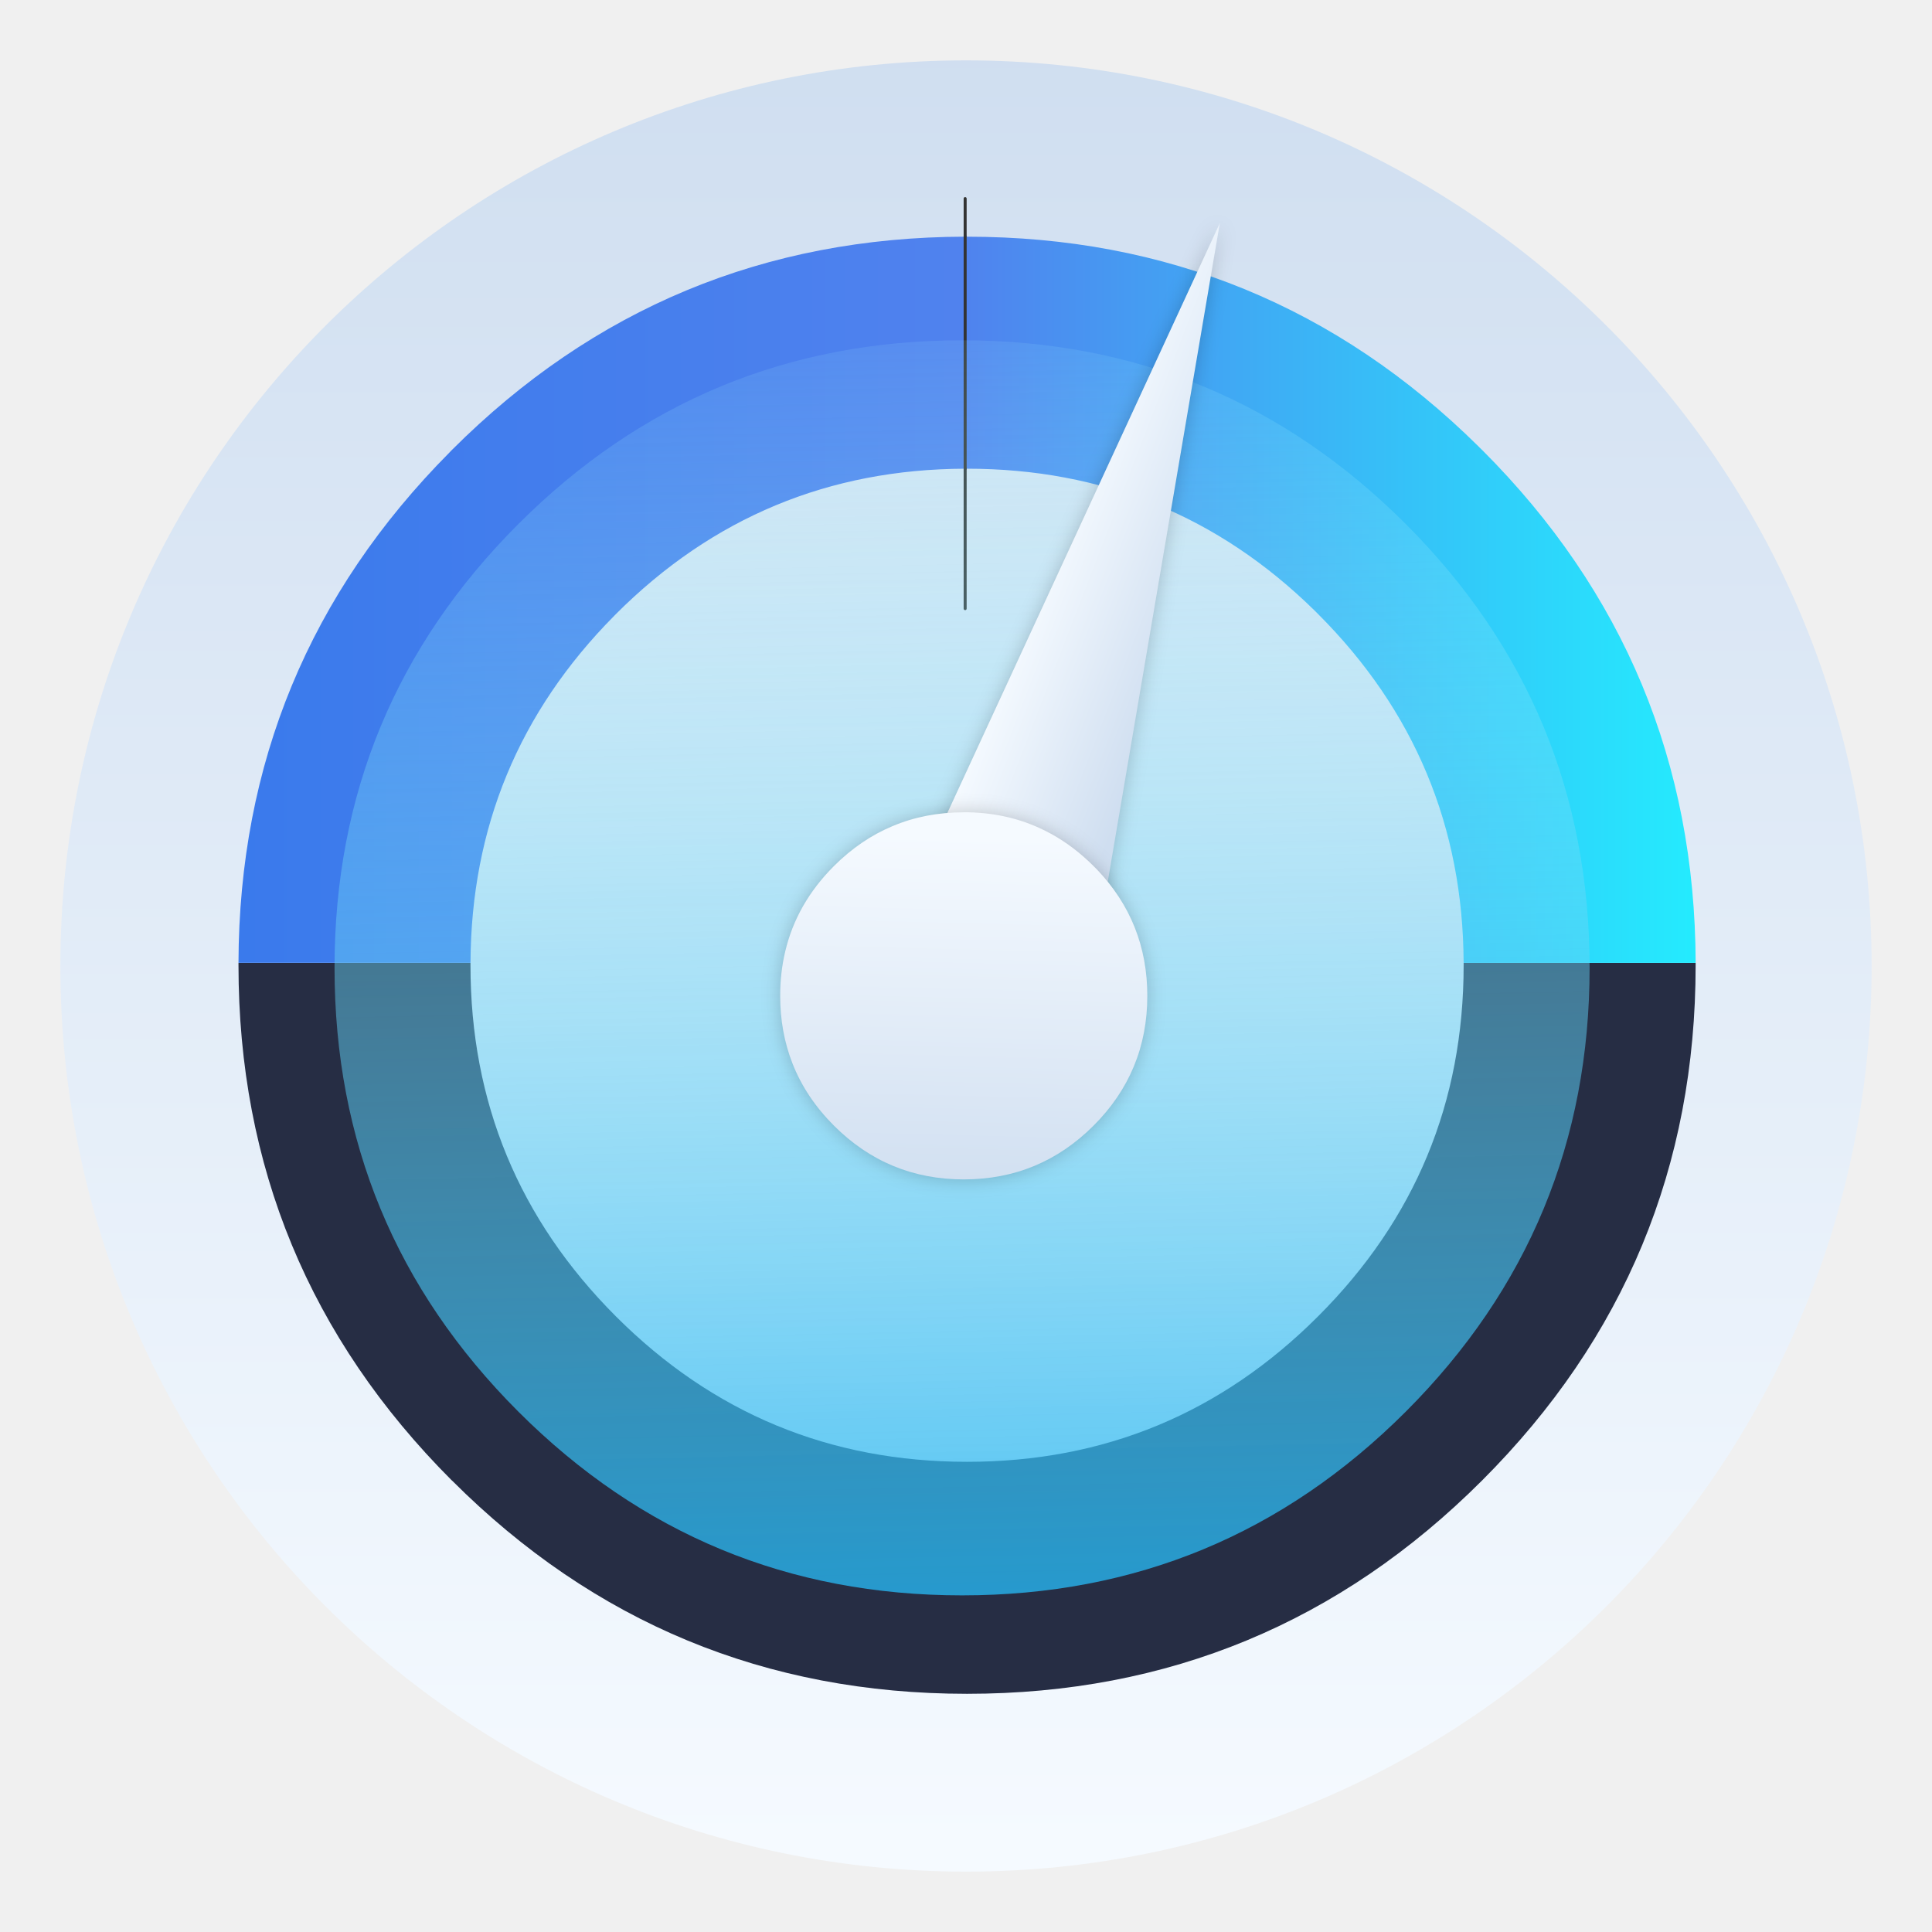
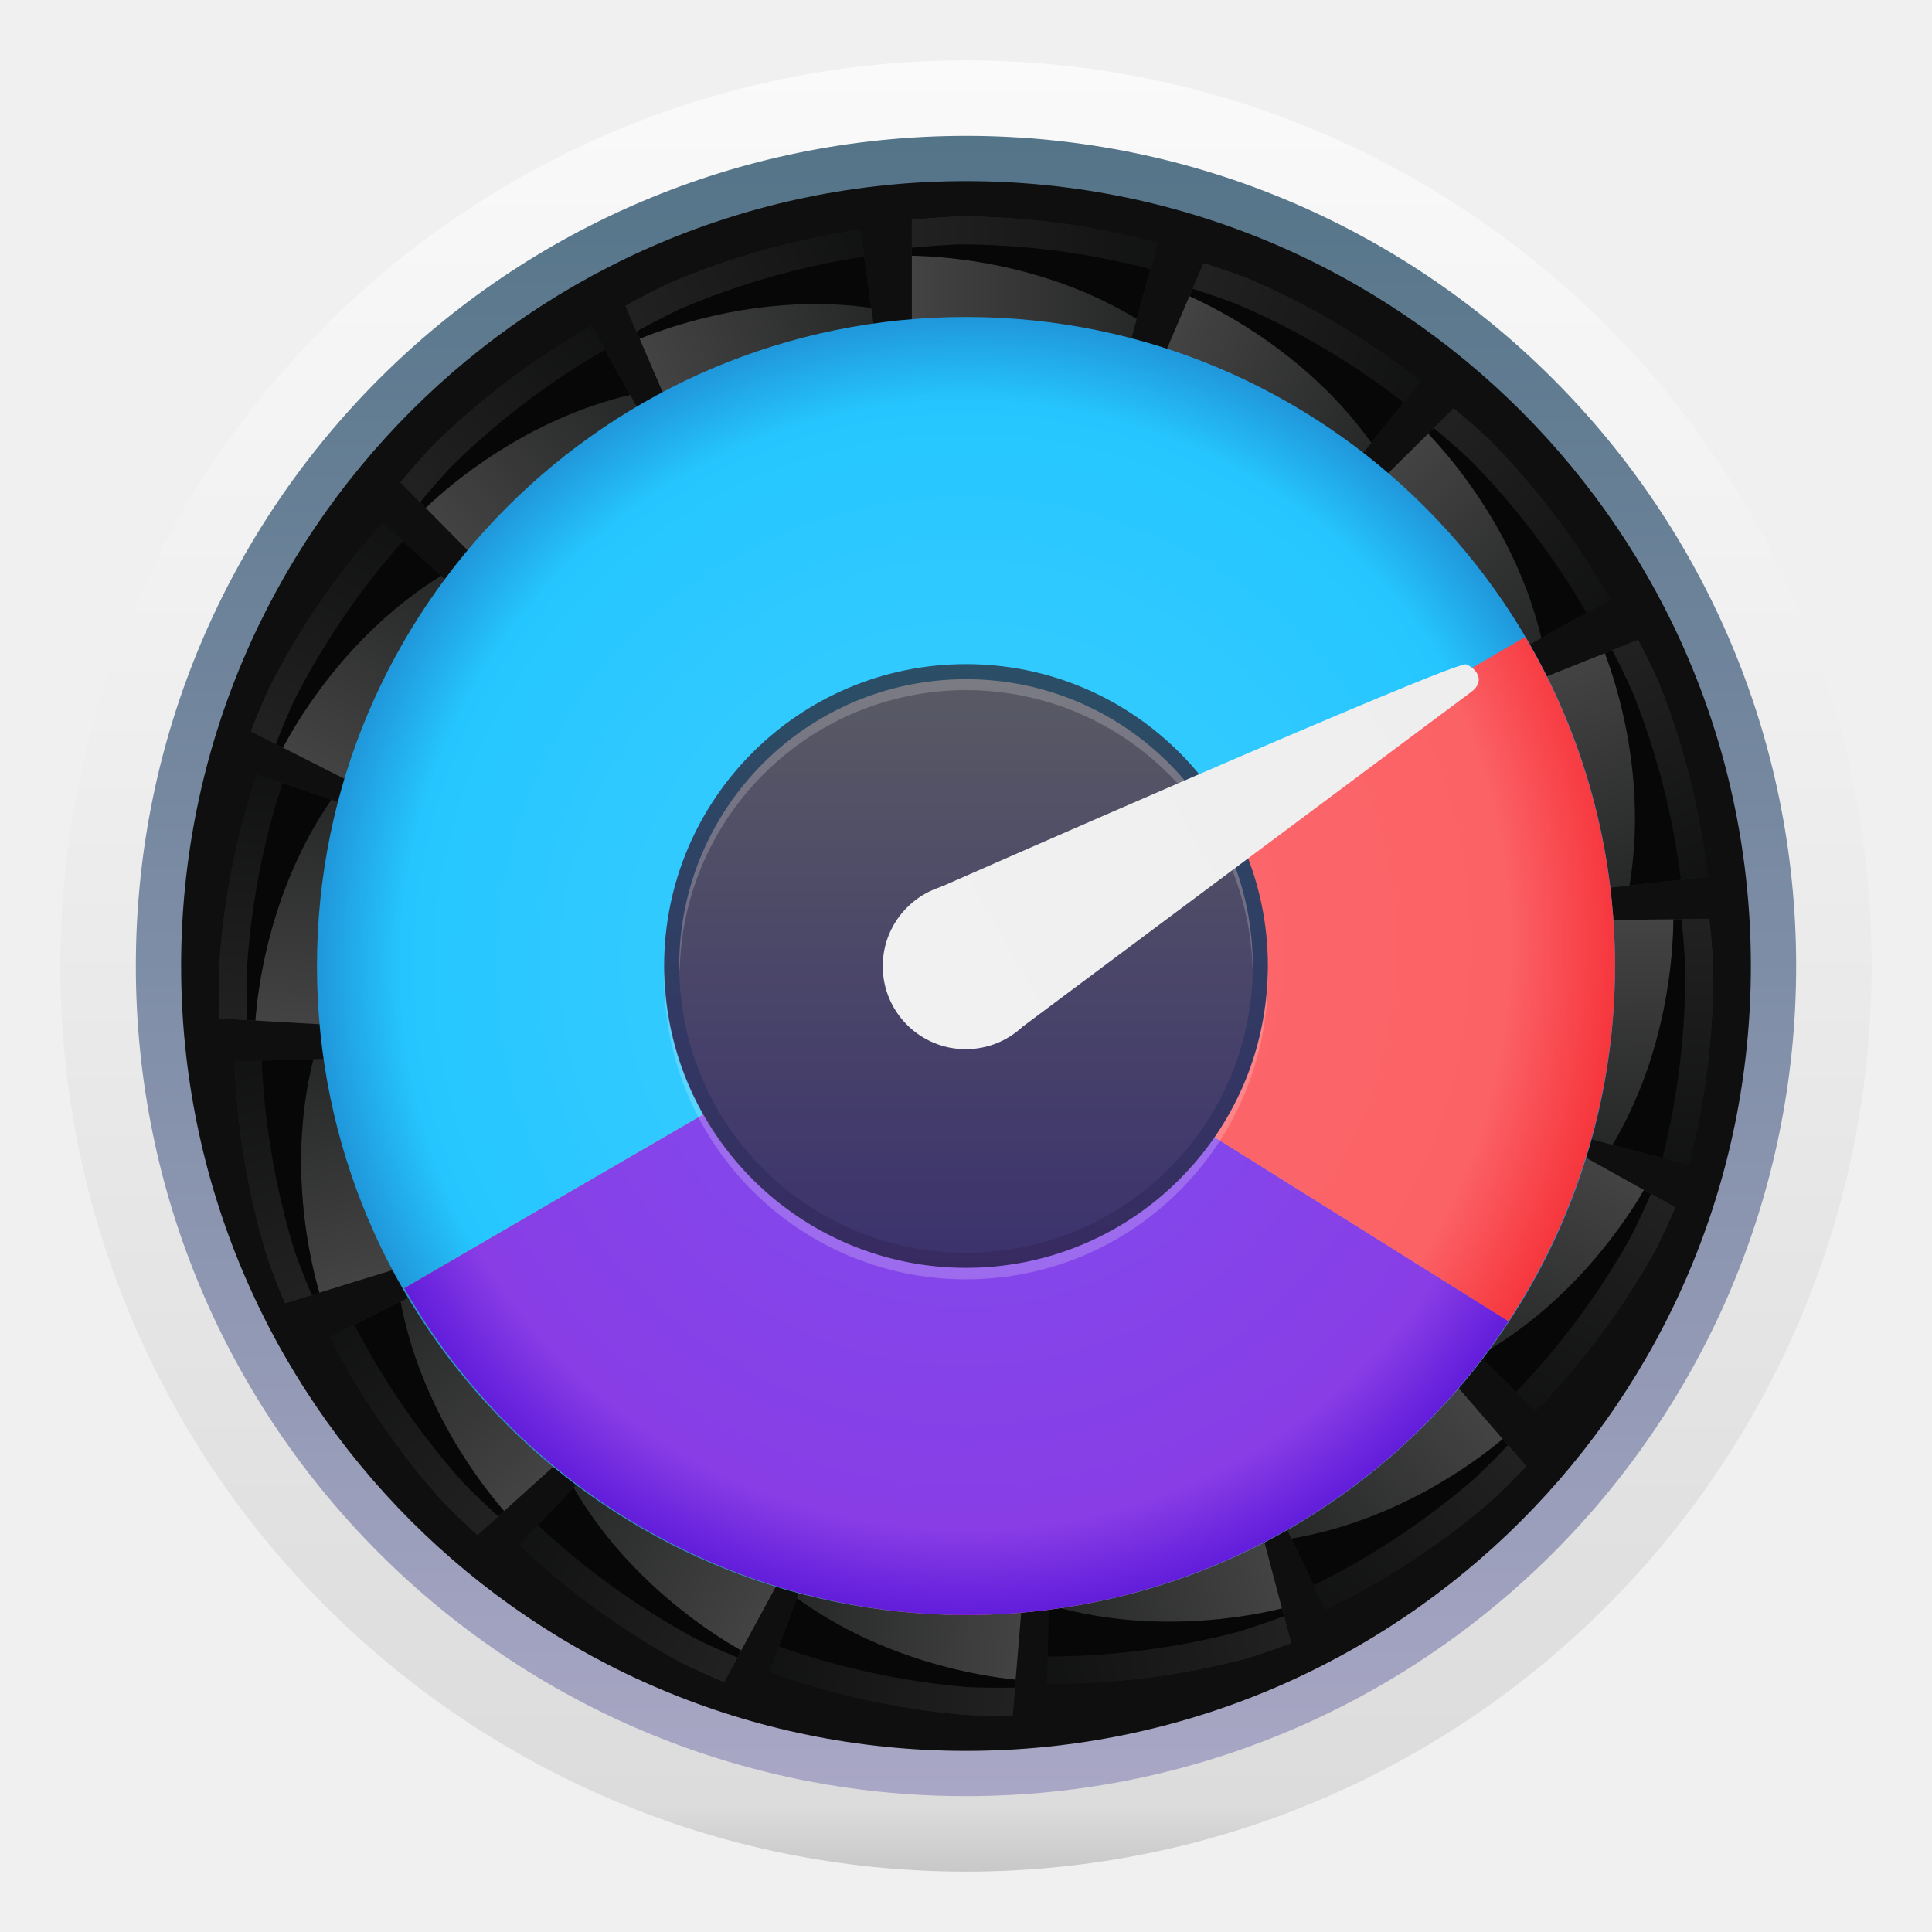
- <svg xmlns="http://www.w3.org/2000/svg" xmlns:xlink="http://www.w3.org/1999/xlink" width="64" height="64" version="1.1" viewBox="0 0 64 64">
+ <svg xmlns="http://www.w3.org/2000/svg" xmlns:xlink="http://www.w3.org/1999/xlink" id="Activity-Monitor" width="64" height="64" enable-background="new 0 0 1024 1024" image-rendering="optimizeSpeed" version="1.1" viewBox="0 0 64 64">
  <defs>
-     <filter id="i" x="-.06" y="-.06" width="1.12" height="1.12" color-interpolation-filters="sRGB">
-       <feGaussianBlur stdDeviation="0.304" />
-     </filter>
-     <filter id="h" x="-.062" y="-.025" width="1.124" height="1.051" color-interpolation-filters="sRGB">
-       <feGaussianBlur stdDeviation="0.301" />
-     </filter>
-     <linearGradient id="a-3-0" x1="32" x2="32" y1="2" y2="62" gradientTransform="translate(.25273 .8133)" gradientUnits="userSpaceOnUse">
-       <stop stop-color="#f5faff" offset="0" />
-       <stop stop-color="#cfdef0" offset="1" />
+     <linearGradient id="linearGradient32309">
+       <stop stop-color="#434343" offset="0" />
+       <stop stop-color="#242525" offset="1" />
    </linearGradient>
-     <linearGradient id="linearGradient1804" x1="540.11" x2="540.11" y1="2.008" y2="1026" gradientUnits="userSpaceOnUse">
-       <stop stop-color="#262d44" offset="0" />
-       <stop stop-color="#262d44" offset="1" />
+     <linearGradient id="linearGradient1017" x1="-93.394" x2="-93.394" y1="2.022" y2="62.01" gradientTransform="translate(126.54)" gradientUnits="userSpaceOnUse">
+       <stop stop-color="#fafafa" offset="0" />
+       <stop stop-color="#dcdcdc" offset=".963" />
+       <stop stop-color="#c8c8c8" offset="1" />
    </linearGradient>
-     <linearGradient id="linearGradient1806" x1="7.9" x2="56.17" y1="19.867" y2="19.867" gradientUnits="userSpaceOnUse">
-       <stop stop-color="#3a7aec" offset="0" />
-       <stop stop-color="#5082ee" offset=".495" />
-       <stop stop-color="#24ebfe" offset="1" />
+     <linearGradient id="linearGradient12519" x1="-93.394" x2="-93.394" y1="2.022" y2="62.01" gradientTransform="matrix(.91667 0 0 .91667 118.66 2.6667)" gradientUnits="userSpaceOnUse">
+       <stop stop-color="#547488" offset="0" />
+       <stop stop-color="#a9a7c5" offset="1" />
    </linearGradient>
-     <linearGradient id="linearGradient1808" x1="558.02" x2="537.94" y1="1036.3" y2="92.612" gradientUnits="userSpaceOnUse">
-       <stop stop-color="#01a2eb" offset="0" />
-       <stop stop-color="#beffff" stop-opacity="0" offset="1" />
+     <linearGradient id="linearGradient32311" x1="-53.149" x2="-45.005" y1="12.828" y2="12.828" gradientUnits="userSpaceOnUse" xlink:href="#linearGradient32309" />
+     <linearGradient id="linearGradient40095" x1="-53.149" x2="-45.005" y1="12.828" y2="12.828" gradientTransform="rotate(23.169 -42.743 75.622)" gradientUnits="userSpaceOnUse" xlink:href="#linearGradient32309" />
+     <linearGradient id="linearGradient40106" x1="-53.149" x2="-45.005" y1="12.828" y2="12.828" gradientTransform="rotate(45.298 -42.584 53.434)" gradientUnits="userSpaceOnUse" xlink:href="#linearGradient32309" />
+     <linearGradient id="linearGradient40114" x1="-53.149" x2="-45.005" y1="12.828" y2="12.828" gradientTransform="rotate(68.239 -42.308 45.156)" gradientUnits="userSpaceOnUse" xlink:href="#linearGradient32309" />
+     <linearGradient id="linearGradient40122" x1="-53.149" x2="-45.005" y1="12.828" y2="12.828" gradientTransform="rotate(89.402 -42.563 41.144)" gradientUnits="userSpaceOnUse" xlink:href="#linearGradient32309" />
+     <linearGradient id="linearGradient40130" x1="-53.149" x2="-45.005" y1="12.828" y2="12.828" gradientTransform="rotate(119.13 -41.035 36.164)" gradientUnits="userSpaceOnUse" xlink:href="#linearGradient32309" />
+     <linearGradient id="linearGradient40138" x1="-53.149" x2="-45.005" y1="12.828" y2="12.828" gradientTransform="rotate(139.08 -41.595 34.871)" gradientUnits="userSpaceOnUse" xlink:href="#linearGradient32309" />
+     <linearGradient id="linearGradient40146" x1="-53.149" x2="-45.005" y1="12.828" y2="12.828" gradientTransform="rotate(165.19 -40.853 32.615)" gradientUnits="userSpaceOnUse" xlink:href="#linearGradient32309" />
+     <linearGradient id="linearGradient40154" x1="-53.149" x2="-45.005" y1="12.828" y2="12.828" gradientTransform="rotate(184.76 -41.37 31.368)" gradientUnits="userSpaceOnUse" xlink:href="#linearGradient32309" />
+     <linearGradient id="linearGradient40162" x1="-53.149" x2="-45.005" y1="12.828" y2="12.828" gradientTransform="rotate(208.47 -41.036 29.748)" gradientUnits="userSpaceOnUse" xlink:href="#linearGradient32309" />
+     <linearGradient id="linearGradient40170" x1="-53.149" x2="-45.005" y1="12.828" y2="12.828" gradientTransform="rotate(228 -41.567 27.989)" gradientUnits="userSpaceOnUse" xlink:href="#linearGradient32309" />
+     <linearGradient id="linearGradient40178" x1="-53.149" x2="-45.005" y1="12.828" y2="12.828" gradientTransform="rotate(252.84 -41.212 25.949)" gradientUnits="userSpaceOnUse" xlink:href="#linearGradient32309" />
+     <linearGradient id="linearGradient40186" x1="-53.149" x2="-45.005" y1="12.828" y2="12.828" gradientTransform="rotate(-86.707 -41.525 22.801)" gradientUnits="userSpaceOnUse" xlink:href="#linearGradient32309" />
+     <linearGradient id="linearGradient40194" x1="-53.149" x2="-45.005" y1="12.828" y2="12.828" gradientTransform="rotate(-63.069 -41.209 18.56)" gradientUnits="userSpaceOnUse" xlink:href="#linearGradient32309" />
+     <linearGradient id="linearGradient40202" x1="-53.149" x2="-45.005" y1="12.828" y2="12.828" gradientTransform="rotate(-44.629 -41.946 9.9064)" gradientUnits="userSpaceOnUse" xlink:href="#linearGradient32309" />
+     <linearGradient id="linearGradient40210" x1="-53.149" x2="-45.005" y1="12.828" y2="12.828" gradientTransform="rotate(-23.303 -41.905 -12.557)" gradientUnits="userSpaceOnUse" xlink:href="#linearGradient32309" />
+     <radialGradient id="radialGradient57354" cx="32" cy="32" r="22.5" gradientTransform="matrix(.95556 0 0 .95556 1.4222 1.4222)" gradientUnits="userSpaceOnUse">
+       <stop stop-color="#40cfff" offset="0" />
+       <stop stop-color="#25c6ff" offset=".868" />
+       <stop stop-color="#2097db" offset="1" />
+     </radialGradient>
+     <radialGradient id="radialGradient103615" cx="32" cy="32" r="22.5" gradientTransform="matrix(.95556 0 0 .95556 1.4222 1.4222)" gradientUnits="userSpaceOnUse">
+       <stop stop-color="#7e50f0" offset="0" />
+       <stop stop-color="#883de5" offset=".868" />
+       <stop stop-color="#621ddb" offset="1" />
+     </radialGradient>
+     <radialGradient id="radialGradient260358" cx="35.158" cy="30.238" r="20.053" gradientTransform="matrix(.91975 .054341 -.062756 1.0622 4.7189 -2.4347)" gradientUnits="userSpaceOnUse">
+       <stop stop-color="#fc686c" offset="0" />
+       <stop stop-color="#fb6266" offset=".8" />
+       <stop stop-color="#f6353c" offset="1" />
+     </radialGradient>
+     <linearGradient id="linearGradient264323" x1="32.115" x2="32.115" y1="22.517" y2="41.345" gradientUnits="userSpaceOnUse">
+       <stop stop-color="#595a64" offset="0" />
+       <stop stop-color="#3c336d" offset="1" />
    </linearGradient>
-     <linearGradient id="linearGradient1810" x1="33.569" x2="38.583" y1="19.695" y2="21.627" gradientUnits="userSpaceOnUse" xlink:href="#a-3-0" />
-     <linearGradient id="linearGradient1812" x1="31.926" x2="31.618" y1="26.908" y2="39.216" gradientUnits="userSpaceOnUse" xlink:href="#a-3-0" />
-     <linearGradient id="linearGradient1924" x1="32" x2="32" y1="2" y2="62" gradientTransform="translate(.25273 -63.187)" gradientUnits="userSpaceOnUse" xlink:href="#a-3-0" />
+     <linearGradient id="linearGradient281374" x1="32.047" x2="32.047" y1="21.953" y2="41.97" gradientUnits="userSpaceOnUse">
+       <stop stop-color="#2b4f66" offset="0" />
+       <stop stop-color="#372a61" offset="1" />
+     </linearGradient>
+     <linearGradient id="linearGradient301171" x1="-33.97" x2="-15.354" y1="32.729" y2="22.117" gradientUnits="userSpaceOnUse">
+       <stop stop-color="#f1f1f1" offset="0" />
+       <stop stop-color="#eee" offset="1" />
+     </linearGradient>
  </defs>
-   <circle transform="scale(1,-1)" cx="32" cy="-32" r="30" fill="url(#linearGradient1924)" style="paint-order:stroke markers fill" />
-   <g stroke-width="15.683">
-     <g transform="matrix(.063513 0 0 .063513 -.48667 -.55044)" image-rendering="optimizeSpeed">
-       <path d="m511.05 112.25v19.85" fill="none" stroke="#333" stroke-linecap="round" stroke-linejoin="round" stroke-width="1.568" />
-       <path d="m892.05 512.1v-1.25h-121v1.25c0 71.5-25.3 132.55-75.9 183.1h-0.025l-0.025 0.025v0.025c-50.55 50.55-111.55 75.85-183.05 75.85-71.55 0-132.6-25.3-183.15-75.85l-0.025-0.025h0.025v0.025c-50.55-50.6-75.85-111.65-75.85-183.15v-1.25h-121v1.25c0 104.9 37.1 194.45 111.25 268.7v-0.025h0.025l0.025 0.025c74.2 74.2 163.75 111.3 268.7 111.3 104.9 0 194.45-37.1 268.65-111.3v-0.025l-0.025 0.025h0.025c74.25-74.25 111.35-163.8 111.35-268.7z" fill="url(#linearGradient1804)" stroke-width="15.683" />
-       <path transform="matrix(15.745,0,0,15.745,7.6633,8.6672)" d="m31.971 7.84c-6.637 0.016-12.305 2.37-17.002 7.066h-2e-3v2e-3c-0.022 0.019-0.041 0.042-0.061 0.064-4.652 4.681-6.987 10.32-7.006 16.922h7.686c0.019-4.478 1.604-8.306 4.754-11.488l0.062-0.064c3.198-3.198 7.053-4.801 11.568-4.816v-7.686zm2e-3 0v7.686h0.062c4.48 0 8.316 1.565 11.504 4.691l0.123 0.123v2e-3h2e-3c3.195 3.195 4.801 7.046 4.82 11.553h7.686c-0.019-6.631-2.376-12.292-7.072-16.988h-2e-3l-0.123-0.123c-4.687-4.629-10.333-6.943-16.938-6.943h-0.062z" fill="url(#linearGradient1806)" stroke-width=".996" />
-       <path d="m511.05 326.1v-73" fill="none" stroke="#333" stroke-linecap="round" stroke-linejoin="round" stroke-width="1.568" />
-       <path d="m511.05 132.1v121" fill="none" stroke="#333" stroke-linecap="round" stroke-linejoin="round" stroke-width="1.568" />
+   <g fill-rule="evenodd" stroke-linecap="round" stroke-linejoin="round">
+     <circle cx="32" cy="32" r="30" fill="url(#linearGradient1017)" stroke-width="7.479" />
+     <circle cx="32" cy="32" r="27.5" fill="url(#linearGradient12519)" stroke-width="6.856" />
+     <circle cx="32" cy="32" r="26" fill="#0f0f0f" stroke-width="6.482" />
+   </g>
+   <g transform="translate(65.197 .23849)">
+     <g transform="translate(18.159)">
+       <path d="m-51.562 6.932a25.069 25.069 0 0 0-1.588 0.113v11.68h5.137l3.008-10.914a25.069 25.069 0 0 0-6.557-0.879z" fill="url(#linearGradient32311)" />
+       <path d="m-51.562 7.856a25.069 25.069 0 0 0-1.588 0.113v0.264c1.103 0.017 4.402 0.234 7.451 2.094l0.455-1.65a25.069 25.069 0 0 0-6.318-0.82z" fill="#0f0f0f" />
+       <path d="m-51.562 6.932a25.069 25.069 0 0 0-1.588 0.113v1.188c1.103 0.017 4.402 0.234 7.451 2.094l0.693-2.516a25.069 25.069 0 0 0-6.557-0.879z" opacity=".5" />
    </g>
-     <g transform="matrix(.063513 0 0 .063513 -1.6239 -1.204)" image-rendering="optimizeSpeed">
-       <g stroke-width="15.683">
-         <path d="m758.8 755.2q95.85-95.85 95.85-231.45c0-90.4-31.95-167.55-95.85-231.45s-141.05-95.85-231.45-95.85-167.55 31.95-231.45 95.85-95.85 141.05-95.85 231.45 31.95 167.55 95.85 231.45 141.05 95.85 231.45 95.85 167.55-31.95 231.45-95.85z" fill="url(#linearGradient1808)" stroke-width="15.683" />
-       </g>
+     <path d="m-23.824 9.002a25.069 25.069 0 0 0-1.504-0.521l-4.595 10.738 4.722 2.021 7.059-8.85a25.069 25.069 0 0 0-5.682-3.388z" fill="url(#linearGradient40095)" />
+     <path d="m-24.188 9.851a25.069 25.069 0 0 0-1.504-0.521l-0.104 0.242c1.007 0.45 3.955 1.947 6.026 4.857l1.068-1.338a25.069 25.069 0 0 0-5.486-3.24z" fill="#0f0f0f" />
+     <path d="m-23.824 9.002a25.069 25.069 0 0 0-1.504-0.521l-0.467 1.092c1.007 0.45 3.955 1.947 6.026 4.857l1.627-2.04a25.069 25.069 0 0 0-5.682-3.388z" opacity=".5" />
+     <path d="m-15.846 14.342a25.069 25.069 0 0 0-1.198-1.049l-8.302 8.216 3.613 3.651 9.873-5.539a25.069 25.069 0 0 0-3.987-5.279z" fill="url(#linearGradient40106)" />
+     <path d="m-16.504 14.991a25.069 25.069 0 0 0-1.198-1.049l-0.187 0.185c0.764 0.796 2.93 3.293 3.753 6.769l1.493-0.837a25.069 25.069 0 0 0-3.861-5.068z" fill="#0f0f0f" />
+     <path d="m-15.846 14.342a25.069 25.069 0 0 0-1.198-1.049l-0.844 0.835c0.764 0.796 2.93 3.293 3.753 6.769l2.276-1.277a25.069 25.069 0 0 0-3.987-5.279z" opacity=".5" />
+     <path d="m-10.238 22.392a25.069 25.069 0 0 0-0.694-1.433l-10.847 4.33 1.904 4.771 11.251-1.253a25.069 25.069 0 0 0-1.615-6.415z" fill="url(#linearGradient40114)" />
+     <path d="m-11.096 22.733a25.069 25.069 0 0 0-0.694-1.433l-0.245 0.098c0.393 1.031 1.415 4.175 0.818 7.696l1.702-0.189a25.069 25.069 0 0 0-1.581-6.172z" fill="#0f0f0f" />
+     <path d="m-10.238 22.392a25.069 25.069 0 0 0-0.694-1.433l-1.103 0.44c0.393 1.031 1.415 4.175 0.818 7.696l2.593-0.289a25.069 25.069 0 0 0-1.615-6.415z" opacity=".5" />
+     <path d="m-8.446 31.789a25.069 25.069 0 0 0-0.13-1.587l-11.679 0.122 0.054 5.136 10.945 2.894a25.069 25.069 0 0 0 0.81-6.566z" fill="url(#linearGradient40122)" />
+     <path d="m-9.37 31.797a25.069 25.069 0 0 0-0.13-1.587l-0.264 0.003c-0.005 1.103-0.188 4.404-2.016 7.473l1.655 0.438a25.069 25.069 0 0 0 0.754-6.327z" fill="#0f0f0f" />
+     <path d="m-8.446 31.789a25.069 25.069 0 0 0-0.13-1.587l-1.187 0.012c-0.005 1.103-0.188 4.404-2.016 7.473l2.523 0.667a25.069 25.069 0 0 0 0.81-6.566z" opacity=".5" />
+     <path d="m-10.376 41.202a25.069 25.069 0 0 0 0.674-1.442l-10.202-5.686-2.501 4.487 8.069 7.941a25.069 25.069 0 0 0 3.96-5.299z" fill="url(#linearGradient40130)" />
+     <path d="m-11.182 40.751a25.069 25.069 0 0 0 0.674-1.442l-0.23-0.128c-0.552 0.955-2.347 3.731-5.457 5.489l1.22 1.201a25.069 25.069 0 0 0 3.793-5.12z" fill="#0f0f0f" />
+     <path d="m-10.376 41.202a25.069 25.069 0 0 0 0.674-1.442l-1.037-0.578c-0.552 0.955-2.347 3.731-5.457 5.489l1.86 1.83a25.069 25.069 0 0 0 3.96-5.299z" opacity=".5" />
+     <path d="m-15.765 49.456a25.069 25.069 0 0 0 1.126-1.126l-7.65-8.826-3.882 3.364 4.876 10.217a25.069 25.069 0 0 0 5.53-3.63z" fill="url(#linearGradient40138)" />
+     <path d="m-16.369 48.757a25.069 25.069 0 0 0 1.126-1.126l-0.173-0.199c-0.845 0.71-3.479 2.707-7.002 3.298l0.737 1.545a25.069 25.069 0 0 0 5.312-3.518z" fill="#0f0f0f" />
+     <path d="m-15.765 49.456a25.069 25.069 0 0 0 1.126-1.126l-0.778-0.897c-0.845 0.71-3.479 2.707-7.002 3.298l1.124 2.355a25.069 25.069 0 0 0 5.53-3.63z" opacity=".5" />
+     <path d="m-23.933 54.706a25.069 25.069 0 0 0 1.506-0.515l-2.986-11.291-4.966 1.313-0.117 11.32a25.069 25.069 0 0 0 6.563-0.827z" fill="url(#linearGradient40146)" />
+     <path d="m-24.168 53.813a25.069 25.069 0 0 0 1.506-0.515l-0.067-0.255c-1.071 0.266-4.316 0.9-7.739-0.119l-0.018 1.712a25.069 25.069 0 0 0 6.318-0.822z" fill="#0f0f0f" />
+     <path d="m-23.933 54.706a25.069 25.069 0 0 0 1.506-0.515l-0.304-1.148c-1.071 0.266-4.316 0.9-7.739-0.119l-0.027 2.609a25.069 25.069 0 0 0 6.563-0.827z" opacity=".5" />
+     <path d="m-33.244 56.567a25.069 25.069 0 0 0 1.592 0.019l0.97-11.639-5.119-0.427-3.904 10.626a25.069 25.069 0 0 0 6.461 1.421z" fill="url(#linearGradient40154)" />
+     <path d="m-33.166 55.647a25.069 25.069 0 0 0 1.592 0.019l0.022-0.263c-1.098-0.109-4.367-0.598-7.252-2.705l-0.591 1.607a25.069 25.069 0 0 0 6.228 1.342z" fill="#0f0f0f" />
+     <path d="m-33.244 56.567a25.069 25.069 0 0 0 1.592 0.019l0.099-1.183c-1.098-0.109-4.367-0.598-7.252-2.705l-0.9 2.449a25.069 25.069 0 0 0 6.461 1.421z" opacity=".5" />
+     <path d="m-42.66 54.824a25.069 25.069 0 0 0 1.45 0.657l5.568-10.267-4.515-2.449-7.847 8.16a25.069 25.069 0 0 0 5.345 3.898z" fill="url(#linearGradient40162)" />
+     <path d="m-42.219 54.012a25.069 25.069 0 0 0 1.45 0.657l0.126-0.232c-0.962-0.541-3.758-2.304-5.552-5.393l-1.187 1.234a25.069 25.069 0 0 0 5.163 3.733z" fill="#0f0f0f" />
+     <path d="m-42.66 54.824a25.069 25.069 0 0 0 1.45 0.657l0.566-1.044c-0.962-0.541-3.758-2.304-5.552-5.393l-1.809 1.881a25.069 25.069 0 0 0 5.345 3.898z" opacity=".5" />
+     <path d="m-50.527 49.506a25.069 25.069 0 0 0 1.147 1.104l8.679-7.816-3.437-3.817-10.123 5.068a25.069 25.069 0 0 0 3.734 5.46z" fill="url(#linearGradient40170)" />
+     <path d="m-49.84 48.889a25.069 25.069 0 0 0 1.147 1.104l0.196-0.176c-0.725-0.831-2.772-3.428-3.43-6.938l-1.531 0.766a25.069 25.069 0 0 0 3.618 5.244z" fill="#0f0f0f" />
+     <path d="m-50.527 49.506a25.069 25.069 0 0 0 1.147 1.104l0.882-0.795c-0.725-0.831-2.772-3.428-3.43-6.938l-2.333 1.168a25.069 25.069 0 0 0 3.734 5.46z" opacity=".5" />
+     <path d="m-56.33 41.449a25.069 25.069 0 0 0 0.577 1.484l11.16-3.445-1.515-4.908-11.316 0.346a25.069 25.069 0 0 0 1.094 6.524z" fill="url(#linearGradient40178)" />
+     <path d="m-55.447 41.177a25.069 25.069 0 0 0 0.577 1.484l0.252-0.078c-0.309-1.059-1.075-4.275-0.197-7.737l-1.711 0.052a25.069 25.069 0 0 0 1.08 6.279z" fill="#0f0f0f" />
+     <path d="m-56.33 41.449a25.069 25.069 0 0 0 0.577 1.484l1.135-0.35c-0.309-1.059-1.075-4.275-0.197-7.737l-2.608 0.08a25.069 25.069 0 0 0 1.094 6.524z" opacity=".5" />
+     <path d="m-57.945 31.909a25.069 25.069 0 0 0 0.022 1.592l11.66 0.671 0.295-5.128-10.723-3.63a25.069 25.069 0 0 0-1.254 6.495z" fill="url(#linearGradient40186)" />
+     <path d="m-57.023 31.963a25.069 25.069 0 0 0 0.022 1.592l0.263 0.015c0.08-1.1 0.486-4.381 2.518-7.319l-1.621-0.549a25.069 25.069 0 0 0-1.182 6.261z" fill="#0f0f0f" />
+     <path d="m-57.945 31.909a25.069 25.069 0 0 0 0.022 1.592l1.185 0.068c0.08-1.1 0.486-4.381 2.518-7.319l-2.472-0.837a25.069 25.069 0 0 0-1.254 6.495z" opacity=".5" />
+     <path d="m-56.265 22.523a25.069 25.069 0 0 0-0.618 1.467l10.413 5.29 2.326-4.58-8.368-7.625a25.069 25.069 0 0 0-3.753 5.447z" fill="url(#linearGradient40194)" />
+     <path d="m-55.442 22.943a25.069 25.069 0 0 0-0.618 1.467l0.235 0.119c0.515-0.976 2.202-3.819 5.242-5.695l-1.265-1.153a25.069 25.069 0 0 0-3.593 5.262z" fill="#0f0f0f" />
+     <path d="m-56.265 22.523a25.069 25.069 0 0 0-0.618 1.467l1.059 0.538c0.515-0.976 2.202-3.819 5.242-5.695l-1.929-1.758a25.069 25.069 0 0 0-3.753 5.447z" opacity=".5" />
+     <path d="m-50.879 14.544a25.069 25.069 0 0 0-1.05 1.196l8.205 8.312 3.656-3.609-5.527-9.88a25.069 25.069 0 0 0-5.284 3.981z" fill="url(#linearGradient40202)" />
+     <path d="m-50.231 15.202a25.069 25.069 0 0 0-1.05 1.196l0.185 0.188c0.797-0.763 3.297-2.926 6.774-3.744l-0.836-1.494a25.069 25.069 0 0 0-5.073 3.855z" fill="#0f0f0f" />
+     <path d="m-50.879 14.544a25.069 25.069 0 0 0-1.05 1.196l0.834 0.845c0.797-0.763 3.297-2.926 6.774-3.744l-1.274-2.277a25.069 25.069 0 0 0-5.284 3.981z" opacity=".5" />
+     <path d="m-43.064 9.162a25.069 25.069 0 0 0-1.413 0.732l4.62 10.727 4.718-2.032-1.555-11.214a25.069 25.069 0 0 0-6.37 1.787z" fill="url(#linearGradient40210)" />
+     <path d="m-42.7 10.011a25.069 25.069 0 0 0-1.413 0.732l0.104 0.242c1.02-0.421 4.135-1.527 7.672-1.025l-0.235-1.696a25.069 25.069 0 0 0-6.127 1.746z" fill="#0f0f0f" />
+     <path d="m-43.064 9.162a25.069 25.069 0 0 0-1.413 0.732l0.47 1.091c1.02-0.421 4.135-1.527 7.672-1.025l-0.358-2.585a25.069 25.069 0 0 0-6.37 1.787z" opacity=".5" />
+   </g>
+   <g fill-rule="evenodd" stroke-linecap="round" stroke-linejoin="round">
+     <circle cx="32" cy="32" r="21.5" fill="url(#radialGradient57354)" stroke-width="5.36" />
+     <g fill="url(#radialGradient260358)" stroke-width="5.36">
+       <path d="m31.455 32.18-18.061 10.494a21.5 21.5 0 0 0 18.605 10.826 21.5 21.5 0 0 0 17.969-9.729l-18.514-11.592z" />
+       <path d="m31.455 32.18 18.514 11.592a21.5 21.5 0 0 0 3.531-11.771 21.5 21.5 0 0 0-2.973-10.902l-19.072 11.082z" />
    </g>
-     <g transform="matrix(.063513 0 0 .063513 -1.5541 -9.238)" image-rendering="optimizeSpeed">
-       <g stroke-width=".996">
-         <path transform="matrix(15.745,0,0,15.745,24.469,145.45)" d="m40.408 7.391-11.67 25.263 2.68 3.209 4.262-0.689z" filter="url(#h)" opacity=".2" />
-         <path transform="matrix(15.745,0,0,15.745,24.469,145.45)" d="m40.408 7.391-11.67 25.263 2.68 3.209 4.262-0.689z" fill="url(#linearGradient1810)" />
-       </g>
-     </g>
-     <g transform="matrix(.063513 0 0 .063513 -.27882 -13.064)" image-rendering="optimizeSpeed">
-       <g stroke-width=".996">
-         <path transform="matrix(15.745,0,0,15.745,4.3907,205.69)" d="m31.926 26.908c-0.851 0-1.64 0.153-2.367 0.461-0.705 0.295-1.349 0.736-1.934 1.32-0.826 0.826-1.364 1.768-1.615 2.832-0.111 0.467-0.166 0.957-0.166 1.469 0 0.8 0.136 1.545 0.406 2.234 0.295 0.756 0.756 1.445 1.375 2.064 1.188 1.188 2.621 1.781 4.301 1.781 1.68 0 3.111-0.594 4.299-1.781 1.188-1.188 1.781-2.619 1.781-4.299 0-1.629-0.559-3.031-1.68-4.199l-0.102-0.102c-0.429-0.429-0.891-0.78-1.387-1.057-0.137-0.073-0.274-0.144-0.414-0.207-0.759-0.346-1.59-0.518-2.492-0.518h-0.006z" filter="url(#i)" opacity=".2" />
-         <path transform="matrix(15.745,0,0,15.745,4.3907,205.69)" d="m31.926 26.908c-0.851 0-1.64 0.153-2.367 0.461-0.705 0.295-1.349 0.736-1.934 1.32-0.826 0.826-1.364 1.768-1.615 2.832-0.111 0.467-0.166 0.957-0.166 1.469 0 0.8 0.136 1.545 0.406 2.234 0.295 0.756 0.756 1.445 1.375 2.064 1.188 1.188 2.621 1.781 4.301 1.781 1.68 0 3.111-0.594 4.299-1.781 1.188-1.188 1.781-2.619 1.781-4.299 0-1.629-0.559-3.031-1.68-4.199l-0.102-0.102c-0.429-0.429-0.891-0.78-1.387-1.057-0.137-0.073-0.274-0.144-0.414-0.207-0.759-0.346-1.59-0.518-2.492-0.518h-0.006z" fill="url(#linearGradient1812)" />
-       </g>
-     </g>
+     <path d="m31.455 32.18-18.061 10.494a21.5 21.5 0 0 0 18.605 10.826 21.5 21.5 0 0 0 17.969-9.729l-18.514-11.592z" fill="url(#radialGradient103615)" stroke-width="5.36" />
+     <circle cx="32" cy="32" r="10" fill="url(#linearGradient281374)" stroke-width="2.493" />
+     <circle cx="32" cy="32" r="9.5" fill="url(#linearGradient264323)" stroke-width="2.368" />
+     <path d="m32 22.5a9.5 9.5 0 0 0-9.5 9.5 9.5 9.5 0 0 0 0.014 0.18 9.5 9.5 0 0 1 9.486-9.318 9.5 9.5 0 0 1 9.494 9.232 9.5 9.5 0 0 0 0.006-0.094 9.5 9.5 0 0 0-9.5-9.5z" fill="#fff" opacity=".2" stroke-width="2.368" />
+     <path d="m41.994 32.096a10 10 0 0 1-9.994 9.904 10 10 0 0 1-9.986-9.809 10 10 0 0 0-0.014 0.189 10 10 0 0 0 10 10 10 10 0 0 0 10-10 10 10 0 0 0-0.006-0.285z" fill="#fff" opacity=".2" stroke-width="2.493" />
+   </g>
+   <g transform="translate(64.043 .02762)" fill="url(#linearGradient301171)">
+     <circle cx="-32.051" cy="31.978" r="2.75" fill-rule="evenodd" />
+     <path d="m-33.216 29.502s17.394-7.667 17.744-7.522c0.349 0.145 0.645 0.56 0.164 0.915-0.481 0.355-14.842 11.075-14.842 11.075z" />
  </g>
</svg>
